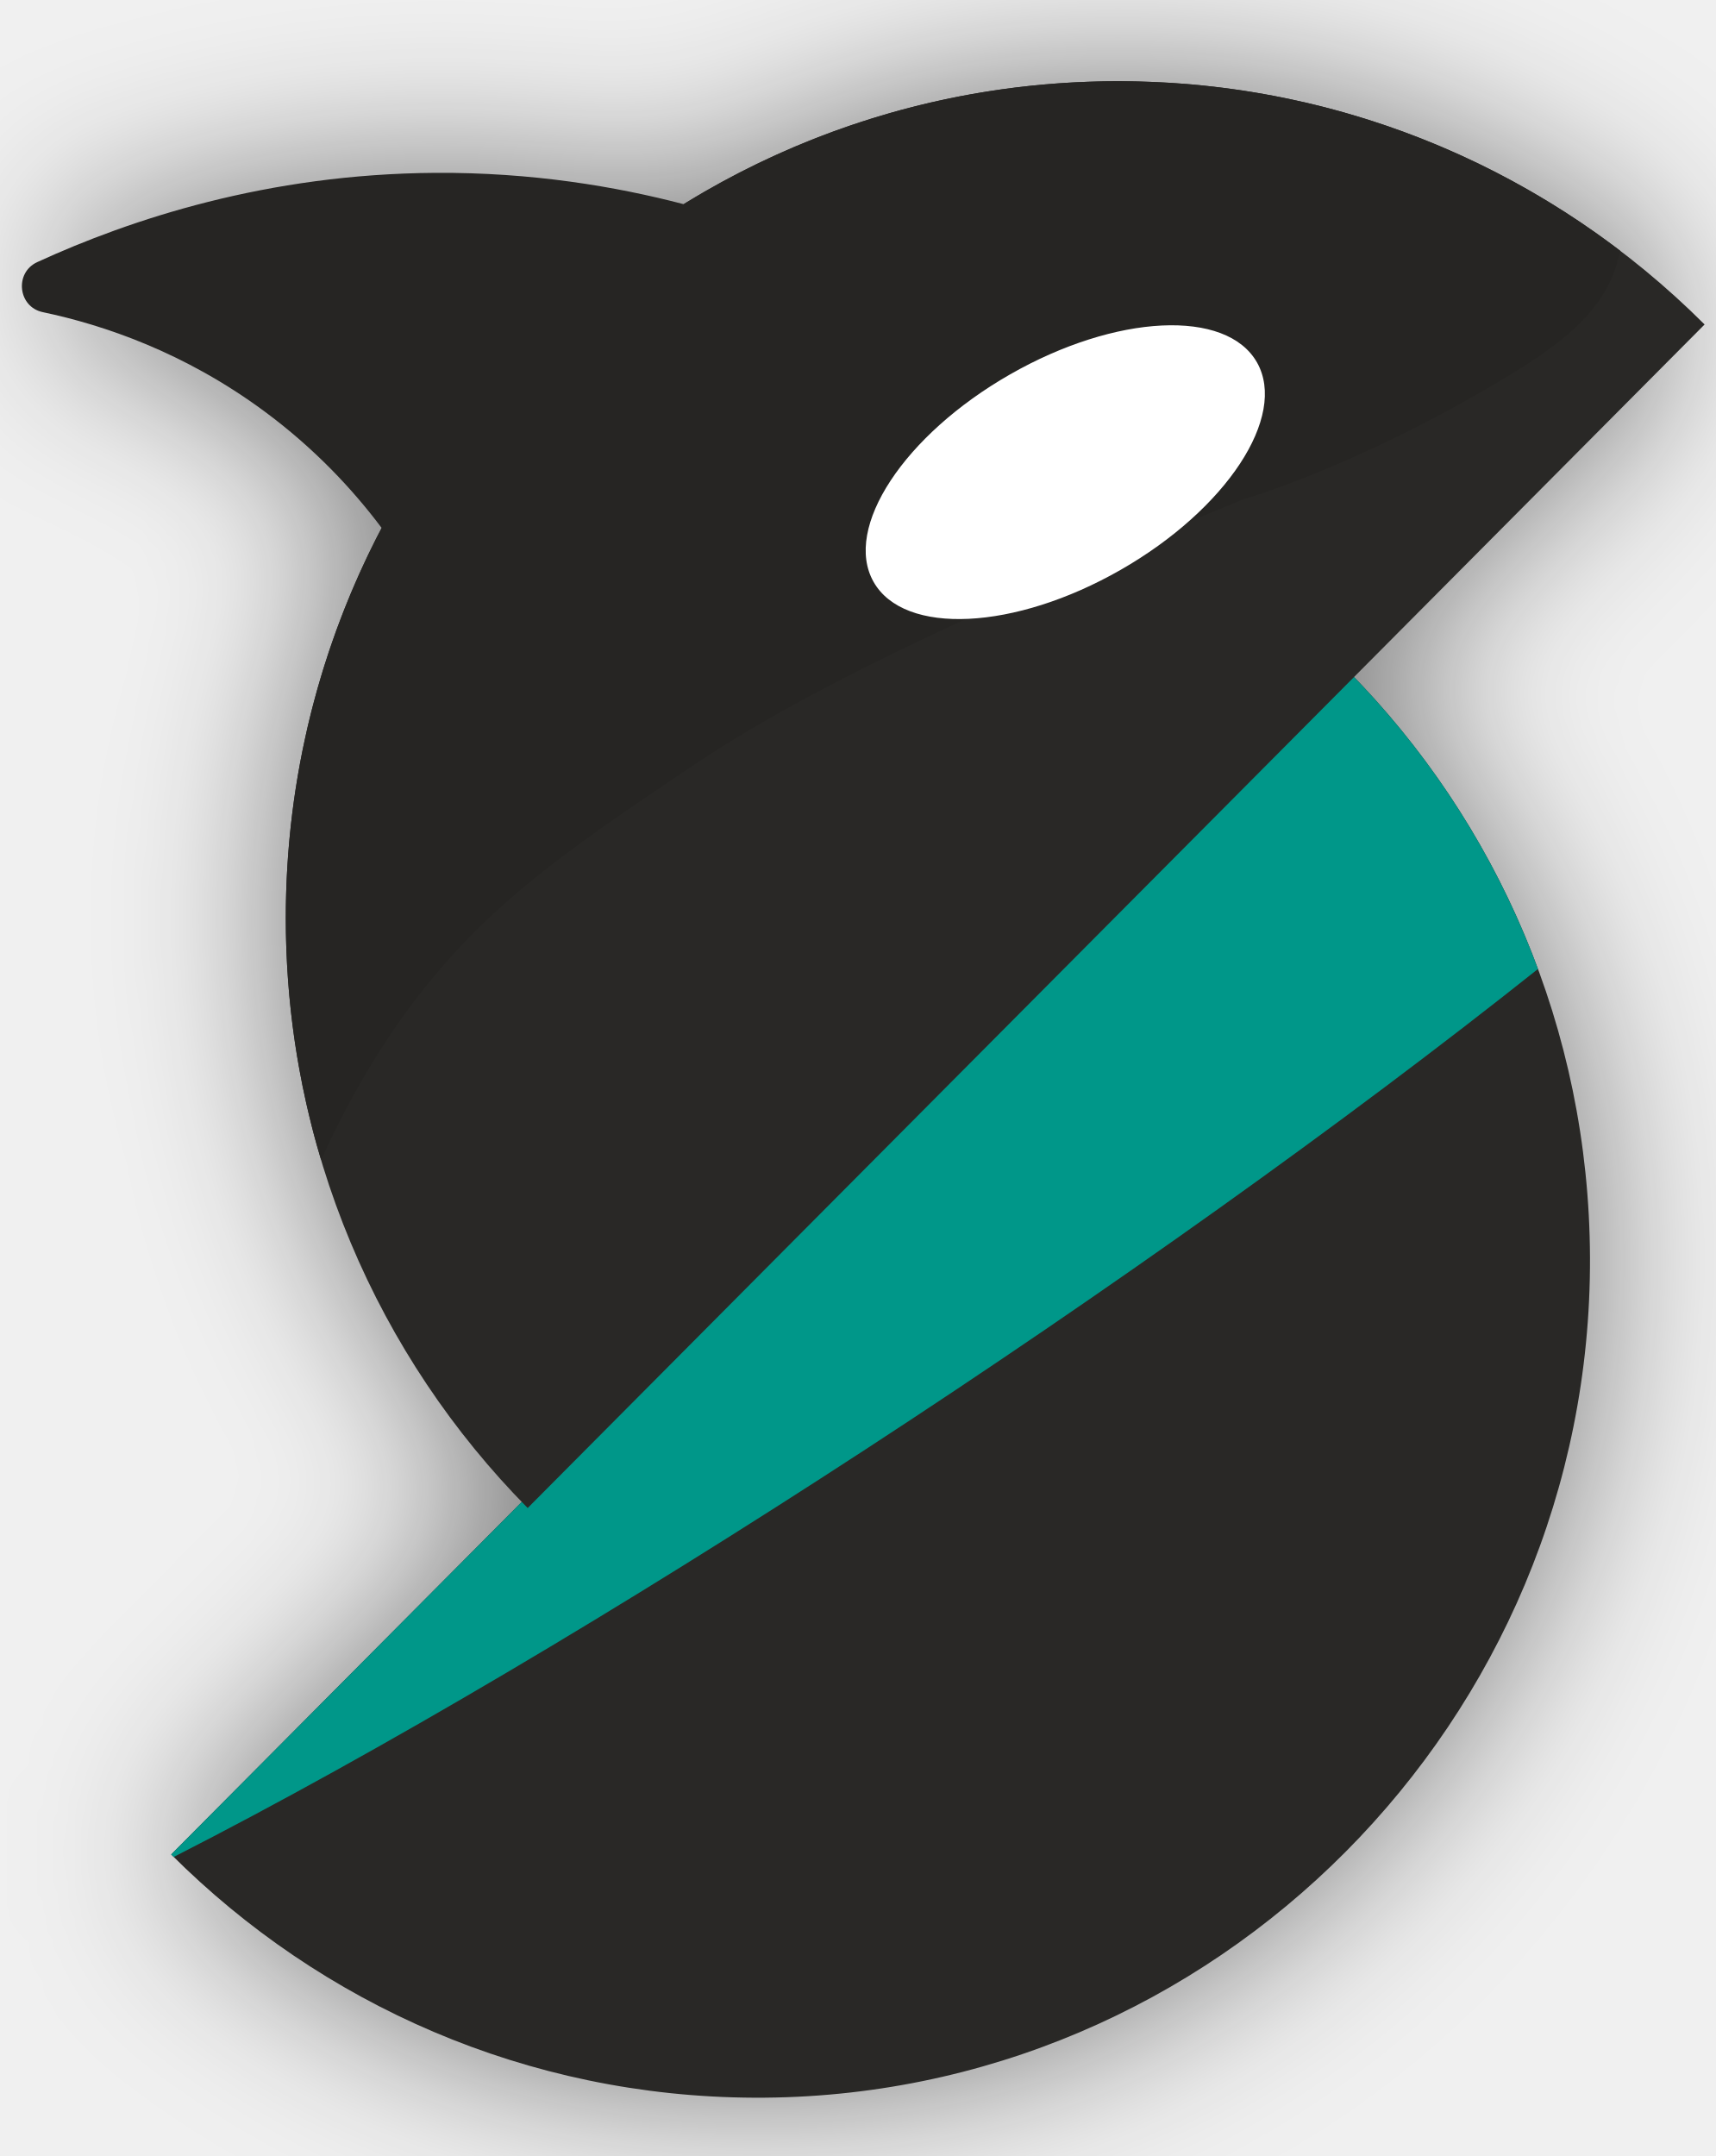
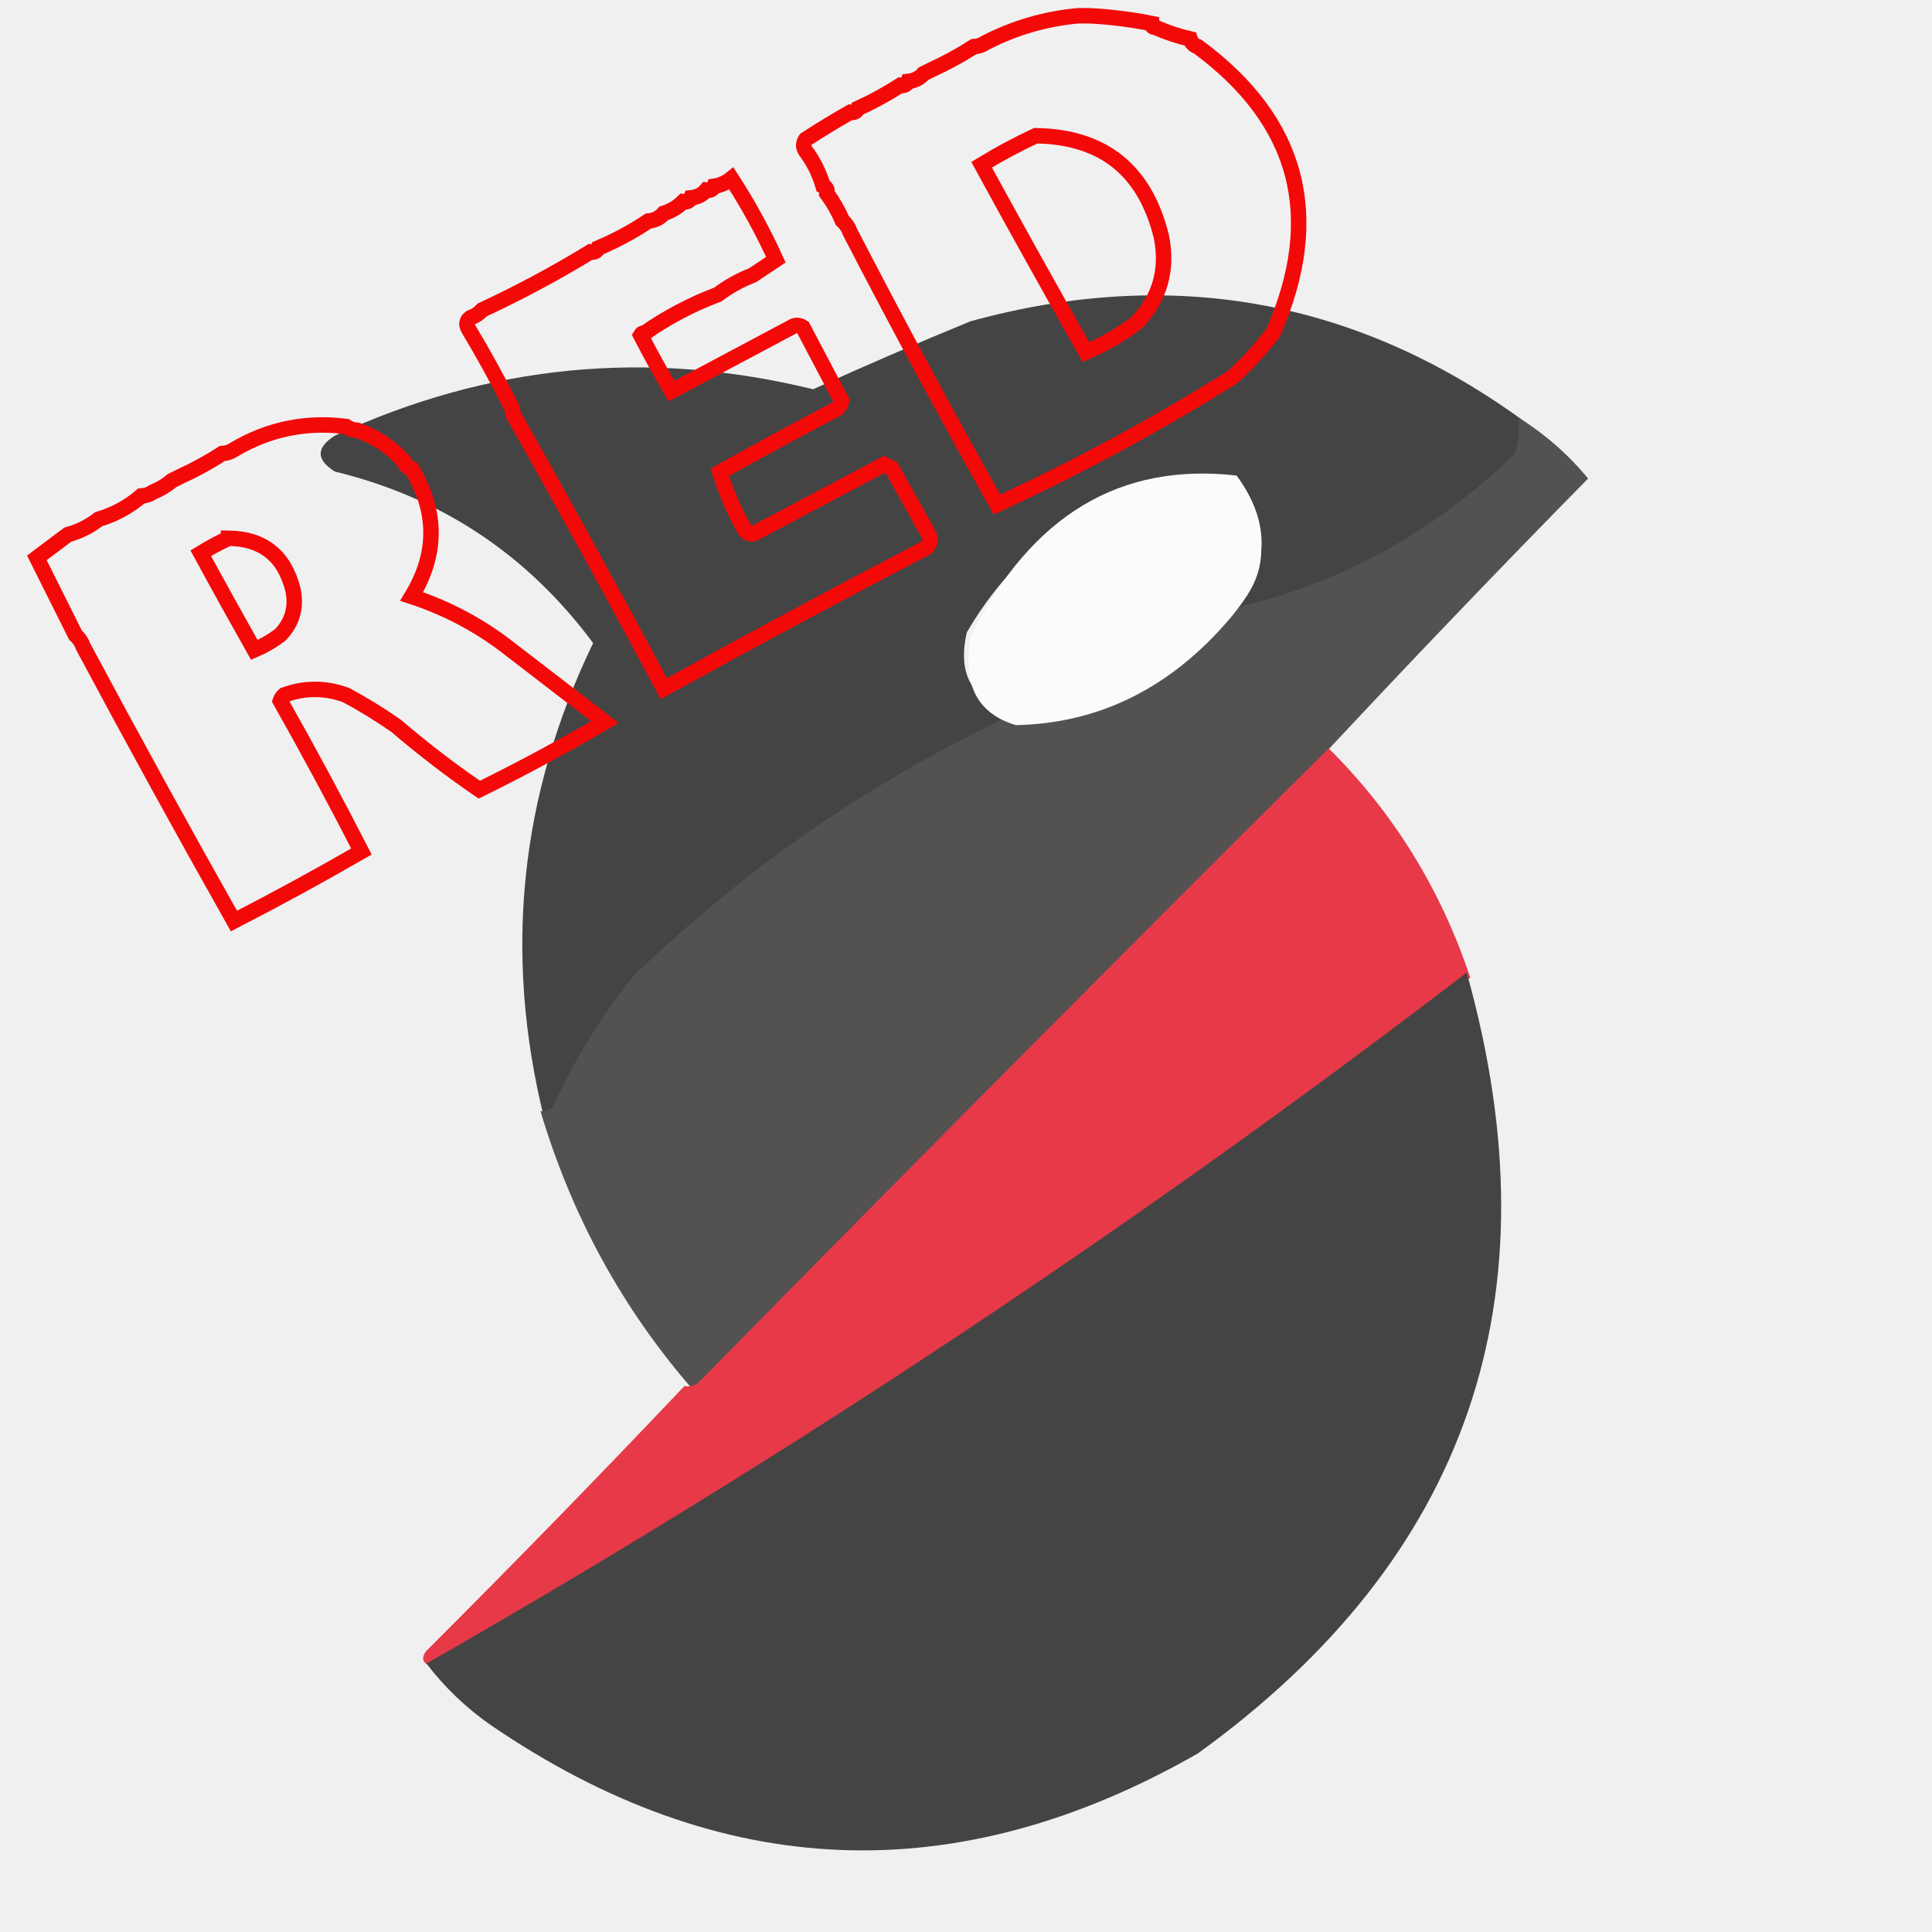
- <svg xmlns="http://www.w3.org/2000/svg" version="1.1" id="svg2" width="814.987" height="1023.993" viewBox="0 0 814.987 1023.993">
-   <defs id="defs6">
-     <clipPath clipPathUnits="userSpaceOnUse" id="clipPath16">
-       <path d="M 0,792 H 612 V 0 H 0 Z" id="path14" />
-     </clipPath>
-     <filter style="color-interpolation-filters:sRGB;" id="filter398" x="-0.122" y="-0.102" width="1.244" height="1.204">
-       <feFlood flood-opacity="0.498" flood-color="rgb(0,0,0)" result="flood" id="feFlood388" />
-       <feComposite in="flood" in2="SourceGraphic" operator="in" result="composite1" id="feComposite390" />
-       <feGaussianBlur in="composite1" stdDeviation="30.53" result="blur" id="feGaussianBlur392" />
-       <feOffset dx="0" dy="0" result="offset" id="feOffset394" />
-       <feComposite in="SourceGraphic" in2="offset" operator="over" result="composite2" id="feComposite396" />
-     </filter>
-   </defs>
-   <g id="g8" transform="matrix(1.333333,0,0,-1.333333,1.3995581e-8,1055.996)">
-     <g id="g10" transform="translate(1.258952,16.06244)" style="filter:url(#filter398)">
-       <g id="g12" clip-path="url(#clipPath16)">
-         <g id="g18" transform="translate(59.7287,115.3517)">
-           <path d="m 0,0 c 53.332,-53.285 126.698,-86.317 207.744,-86.646 164.049,-0.664 298.355,134.38 297.699,299.337 -0.324,81.496 -33.176,155.271 -86.17,208.899 z" style="fill:#292826;fill-opacity:1;fill-rule:nonzero;stroke:none" id="path20" />
-         </g>
-         <g id="g22" transform="translate(479.0017,536.9419)">
-           <path d="m 0,0 -419.273,-421.59 c 0.298,-0.298 0.606,-0.587 0.906,-0.884 146.894,74.925 348.023,206.579 486.003,316.297 C 52.756,-65.97 29.506,-29.859 0,0" style="fill:#009789;fill-opacity:1;fill-rule:nonzero;stroke:none" id="path24" />
-         </g>
-         <g id="g26" transform="translate(397.0372,747)">
-           <path d="m 0,0 c -163.742,0 -296.482,-133.473 -296.482,-298.121 0,-81.979 32.915,-156.223 86.172,-210.117 l 419.273,421.59 C 155.364,-33.096 81.529,0 0,0" style="fill:#292826;fill-opacity:1;fill-rule:nonzero;stroke:none" id="path28" />
-         </g>
-         <g id="g30" transform="translate(397.0372,747)">
-           <path d="m 0,0 c -56.714,0 -109.702,-16.022 -154.751,-43.796 -24.127,6.312 -54.061,11.37 -88.437,11.157 -59.938,-0.372 -108.713,-16.603 -141.822,-31.784 -8.218,-3.768 -6.898,-15.967 1.941,-17.829 21.801,-4.593 50.498,-14.324 78.883,-35.28 17.931,-13.238 31.574,-27.883 41.856,-41.597 -21.794,-41.504 -34.152,-88.793 -34.152,-138.992 0,-29.952 4.412,-58.865 12.586,-86.137 12.54,27.79 25.699,46.391 29.916,52.184 27.229,37.41 56.015,56.883 98.542,85.651 31.328,21.193 74.856,46.047 199.916,97.449 0,0 39.121,11.017 91.587,42.212 20.912,12.433 36.823,24.17 41.863,42.526 0.355,1.293 0.677,2.57 0.973,3.83 C 129.175,-22.506 67.208,0 0,0" style="fill:#262523;fill-opacity:1;fill-rule:nonzero;stroke:none" id="path32" />
-         </g>
-         <g id="g34" transform="translate(446.5563,646.8041)">
-           <path d="m 0,0 c 10.875,-19.229 -10.891,-52.305 -48.616,-73.879 -37.725,-21.573 -77.124,-23.474 -88,-4.245 -10.875,19.229 10.891,52.305 48.617,73.879 C -50.274,17.328 -10.875,19.229 0,0" style="fill:#ffffff;fill-opacity:1;fill-rule:nonzero;stroke:none" id="path36" />
-         </g>
-       </g>
+ <svg xmlns="http://www.w3.org/2000/svg" width="500" height="500" clip-rule="evenodd" fill-rule="evenodd" version="1.1">
+   <g class="layer">
+     <g fill-opacity="0" id="svg_1">
+       <path d="m-0.5,0.54c166.67,0 333.33,0 500,0c0,166.67 0,333.33 0,500c-166.67,0 -333.33,0 -500,0c0,-166.67 0,-333.33 0,-500z" fill="#000000" id="svg_2" />
+     </g>
+     <g id="svg_119" transform="matrix(1 0 0 1 0 0)">
+       <path d="m395.74,110c0.29,3.15 -0.02,6.24 -0.91,9.25c-22.27,21.41 -47.89,34.99 -76.83,40.71c10.52,-10.68 11.12,-21.48 1.81,-32.38c-30.61,-3 -53.8,9.03 -69.6,36.08c-2.5,10.94 1.41,17.73 11.75,20.35c0.16,1.85 -0.45,3.39 -1.81,4.63c-35.05,16.76 -66.69,38.67 -94.91,65.68c-8.28,10.16 -15.22,21.26 -20.79,33.3c-0.83,1.48 -2.03,2.09 -3.61,1.85c-10.58,-42.63 -6.35,-83.63 12.66,-123.04c-17,-22.91 -39.3,-37.71 -66.89,-44.41c-4.83,-3.09 -4.83,-6.16 0,-9.25c39.86,-18.47 81.15,-22.46 123.84,-12.03c13.43,-6.11 26.99,-11.95 40.67,-17.58c52.71,-14.49 100.93,-5.55 144.63,26.83l-0.01,0.01z" fill="#444444" id="svg_120" />
+     </g>
+     <g id="svg_121" transform="matrix(1 0 0 1 0 0)">
+       <path d="m393.04,108.12c6.73,4.16 12.73,9.4 17.96,15.72c-23.11,23.49 -45.86,47.25 -68.23,71.22c-53.5,54.2 -106.76,108.78 -159.8,163.72c-1.06,0.85 -2.26,1.17 -3.6,0.92c-18.24,-20.92 -31.4,-44.97 -39.5,-72.15c1.58,0.24 2.76,-0.37 3.6,-1.85c5.53,-12.04 12.43,-23.14 20.64,-33.3c28.03,-27.01 59.45,-48.91 94.26,-65.67c1.34,-1.24 1.95,-2.77 1.79,-4.62c21.72,-0.41 40.3,-8.42 55.66,-24.05c28.74,-5.72 54.19,-19.29 76.32,-40.7c0.87,-3.02 1.18,-6.1 0.9,-9.25l0,0.01z" fill="#545151" id="svg_122" />
+     </g>
+     <g id="svg_123" transform="matrix(1 0 0 1 0 0)">
+       <path d="m318.25,160.13c-15.27,17.9 -33.71,27.07 -55.3,27.54c-10.2,-3.01 -14.06,-10.78 -11.59,-23.3c15.59,-30.97 38.47,-44.74 68.67,-41.3c9.19,12.48 8.6,24.85 -1.78,37.07l0,-0.01z" fill="#fbfbfb" id="svg_124" />
+     </g>
+     <g id="svg_131" transform="matrix(1 0 0 1 0 0)">
+       <path d="m343.86,193.67c16.82,16.71 29.04,36.5 36.64,59.34c-85.72,65.35 -175.5,124.7 -269.32,178.03c-1.86,-0.74 -2.18,-1.97 -0.92,-3.71c22.67,-22.62 44.96,-45.51 66.87,-68.62c1.36,0.24 2.58,-0.07 3.66,-0.93c54.12,-55.08 108.47,-109.79 163.06,-164.12l0.01,0.01z" fill="#e83948" id="svg_132" />
+     </g>
+     <g id="svg_141" transform="matrix(1 0 0 1 0 0)">
+       <path d="m379.58,251.71c23.59,84.17 0.4,151.52 -69.59,202.09c-62.54,35.76 -123.6,33.28 -183.13,-7.45c-6.34,-4.45 -11.83,-9.72 -16.49,-15.83c93.78,-53.57 183.52,-113.17 269.2,-178.81l0.01,0z" fill="#444444" id="svg_142" />
+     </g>
+     <path d="m1390,1874.79c-0.83,-1.04 -1.8,-1.06 -2.58,-1.56c-0.74,-0.48 -1.58,-0.52 -2.42,-0.52c-0.91,0 -1.82,0 -2.57,0c-0.87,0 -1.8,0 -2.74,0c-0.94,0 -1.56,0 -2.81,0c-0.63,0 -1.56,0 -2.5,0c-0.93,0 -1.8,0 -2.78,0c-0.82,0 -1.81,0 -2.64,0c-1.01,0 -1.68,0 -2.74,0c-0.81,0 -1.65,0 -2.59,0c-0.85,0 -1.8,0 -2.58,0c-0.94,0 -1.79,0.02 -2.8,0c-0.79,-0.02 -1.75,-0.16 -2.56,-0.37c-0.83,-0.21 -1.79,-0.5 -2.61,-0.65l-0.88,-0.02l-0.9,0l-0.87,0" fill="none" id="svg_57" transform="matrix(1 0 0 1 0 0)" />
+     <g fill-opacity="0" id="svg_60">
+       <path d="m1436.7,1678.04c17.42,0.23 28.25,8.9 32.5,26c1.78,8.72 -0.39,16.22 -6.5,22.5c-4.01,3 -8.34,5.5 -13,7.5c-9.13,-16.09 -18.13,-32.25 -27,-48.5c4.6,-2.8 9.27,-5.3 14,-7.5z" fill="#000000" id="svg_61" stroke="#f40909" stroke-width="4" />
+     </g>
+     <g fill-opacity="0" id="svg_64" transform="matrix(1 0 0 1 0 0)">
+       <path d="m1436.7,1678.04c17.42,0.23 28.25,8.9 32.5,26c1.78,8.72 -0.39,16.22 -6.5,22.5c-4.01,3 -8.34,5.5 -13,7.5c-9.13,-16.09 -18.13,-32.25 -27,-48.5c4.6,-2.8 9.27,-5.3 14,-7.5z" fill="#000000" id="svg_65" stroke="#f40909" stroke-width="4" />
+     </g>
+     <g fill-opacity="0" id="svg_66" transform="matrix(1 0 0 1 0 0)">
+       <path d="m59.15,139.29c8.94,0.12 14.51,4.6 16.69,13.43c0.91,4.5 -0.2,8.38 -3.34,11.62c-2.06,1.55 -4.28,2.84 -6.68,3.87c-4.69,-8.31 -9.31,-16.65 -13.86,-25.04c2.36,-1.45 4.76,-2.74 7.19,-3.87l0,-0.01z" fill="#000000" id="svg_69" stroke="#f40909" stroke-width="4" />
+     </g>
+     <g fill-opacity="0" id="svg_37">
+       <path d="m200.79,67.21c-2,1.33 -4,2.67 -6,4c-3.26,1.27 -6.26,2.94 -9,5c-6.81,2.57 -13.15,5.91 -19,10c-0.44,-0.06 -0.77,0.1 -1,0.5c2.54,4.92 5.21,9.76 8,14.5c10.33,-5.5 20.67,-11 31,-16.5c1,-0.67 2,-0.67 3,0c3.34,6.35 6.67,12.68 10,19c-0.14,0.77 -0.48,1.44 -1,2c-10.25,5.37 -20.41,10.87 -30.5,16.5c1.55,5.12 3.72,10.12 6.5,15c0.87,1.08 1.87,1.25 3,0.5c11.04,-5.85 22.04,-11.68 33,-17.5c0.67,0.33 1.33,0.67 2,1c3.17,5.67 6.33,11.33 9.5,17c0.68,1.28 0.52,2.45 -0.5,3.5c-22.83,11.91 -45.49,24.08 -68,36.5c-12.77,-23.89 -25.77,-47.56 -39,-71c-0.06,-1.11 -0.39,-2.11 -1,-3c-3.27,-6.44 -6.77,-12.78 -10.5,-19c-0.74,-1.25 -0.57,-2.25 0.5,-3c1.21,-0.43 2.21,-1.1 3,-2c9.66,-4.5 18.99,-9.5 28,-15c0.99,0.17 1.66,-0.16 2,-1c4.59,-1.94 8.92,-4.27 13,-7c1.65,-0.16 2.99,-0.83 4,-2c1.93,-0.61 3.6,-1.61 5,-3c0.99,0.17 1.66,-0.16 2,-1c1.65,-0.16 2.99,-0.83 4,-2c0.99,0.17 1.66,-0.16 2,-1c1.67,-0.25 3.17,-0.92 4.5,-2c4.35,6.71 8.19,13.71 11.5,21z" fill="#000000" id="svg_38" stroke="#f40909" stroke-width="4" />
+     </g>
+     <g fill-opacity="0" id="svg_21" transform="matrix(1 0 0 1 0 0)">
+       <path d="m279,4.08c1,0 2,0 3,0c5.39,0.28 10.72,0.94 16,2c0,0.67 0.33,1 1,1c2.91,1.29 5.91,2.29 9,3c0.33,1 1,1.67 2,2c26.15,19.31 32.65,43.98 19.5,74c-3.13,4.13 -6.63,7.97 -10.5,11.5c-19.71,12.35 -40.05,23.35 -61,33c-13.06,-23.29 -25.73,-46.79 -38,-70.5c-0.43,-1.21 -1.1,-2.21 -2,-3c-1.1,-2.53 -2.43,-4.86 -4,-7c0.17,-0.99 -0.16,-1.66 -1,-2c-0.96,-3.26 -2.46,-6.26 -4.5,-9c-0.67,-1 -0.67,-2 0,-3c3.81,-2.48 7.65,-4.82 11.5,-7c0.99,0.17 1.66,-0.16 2,-1c3.83,-1.75 7.5,-3.75 11,-6c0.99,0.17 1.66,-0.16 2,-1c1.65,-0.16 2.99,-0.83 4,-2c0.67,-0.33 1.33,-0.67 2,-1c3.86,-1.76 7.53,-3.76 11,-6c1.11,-0.06 2.11,-0.39 3,-1c7.52,-3.88 15.52,-6.22 24,-7z" fill="#000000" id="svg_22" stroke="#f40909" stroke-width="4" />
+     </g>
+     <g fill-opacity="0" id="svg_31" transform="matrix(1 0 0 1 0 0)">
+       <path d="m268.04,35.13c17.42,0.23 28.25,8.9 32.5,26c1.78,8.72 -0.39,16.22 -6.5,22.5c-4.01,3 -8.34,5.5 -13,7.5c-9.13,-16.09 -18.13,-32.25 -27,-48.5c4.6,-2.8 9.27,-5.3 14,-7.5z" fill="#000000" id="svg_32" stroke="#f40909" stroke-width="4" />
+     </g>
+     <g fill-opacity="0" id="svg_67" transform="matrix(1 0 0 1 0 0)">
+       <path d="m89.54,110.37c0.89,0.61 1.89,0.94 3,1c4.62,1.65 8.62,4.31 12,8c0.33,1 1,1.67 2,2c6.67,11.01 6.67,22.01 0,33c8.72,2.86 16.72,7.03 24,12.5c8.67,6.67 17.33,13.33 26,20c-10.61,6.22 -21.44,12.06 -32.5,17.5c-7.44,-5.1 -14.61,-10.6 -21.5,-16.5c-4.17,-2.92 -8.5,-5.58 -13,-8c-5.36,-1.94 -10.69,-1.94 -16,0c-0.46,0.41 -0.79,0.91 -1,1.5c7.25,12.84 14.25,25.84 21,39c-10.84,6.25 -21.84,12.25 -33,18c-13.25,-23.5 -26.25,-47.16 -39,-71c-0.43,-1.21 -1.1,-2.21 -2,-3c-3.31,-6.61 -6.64,-13.28 -10,-20c2.7,-2.01 5.36,-4.01 8,-6c2.98,-0.83 5.65,-2.16 8,-4c4.16,-1.24 7.82,-3.24 11,-6c1.11,-0.06 2.11,-0.39 3,-1c1.87,-0.76 3.54,-1.76 5,-3c0.67,-0.33 1.33,-0.67 2,-1c3.86,-1.76 7.53,-3.76 11,-6c1.11,-0.06 2.11,-0.39 3,-1c8.93,-5.31 18.59,-7.31 29,-6z" fill="#000000" id="svg_68" stroke="#f40909" stroke-width="4" />
    </g>
  </g>
</svg>
